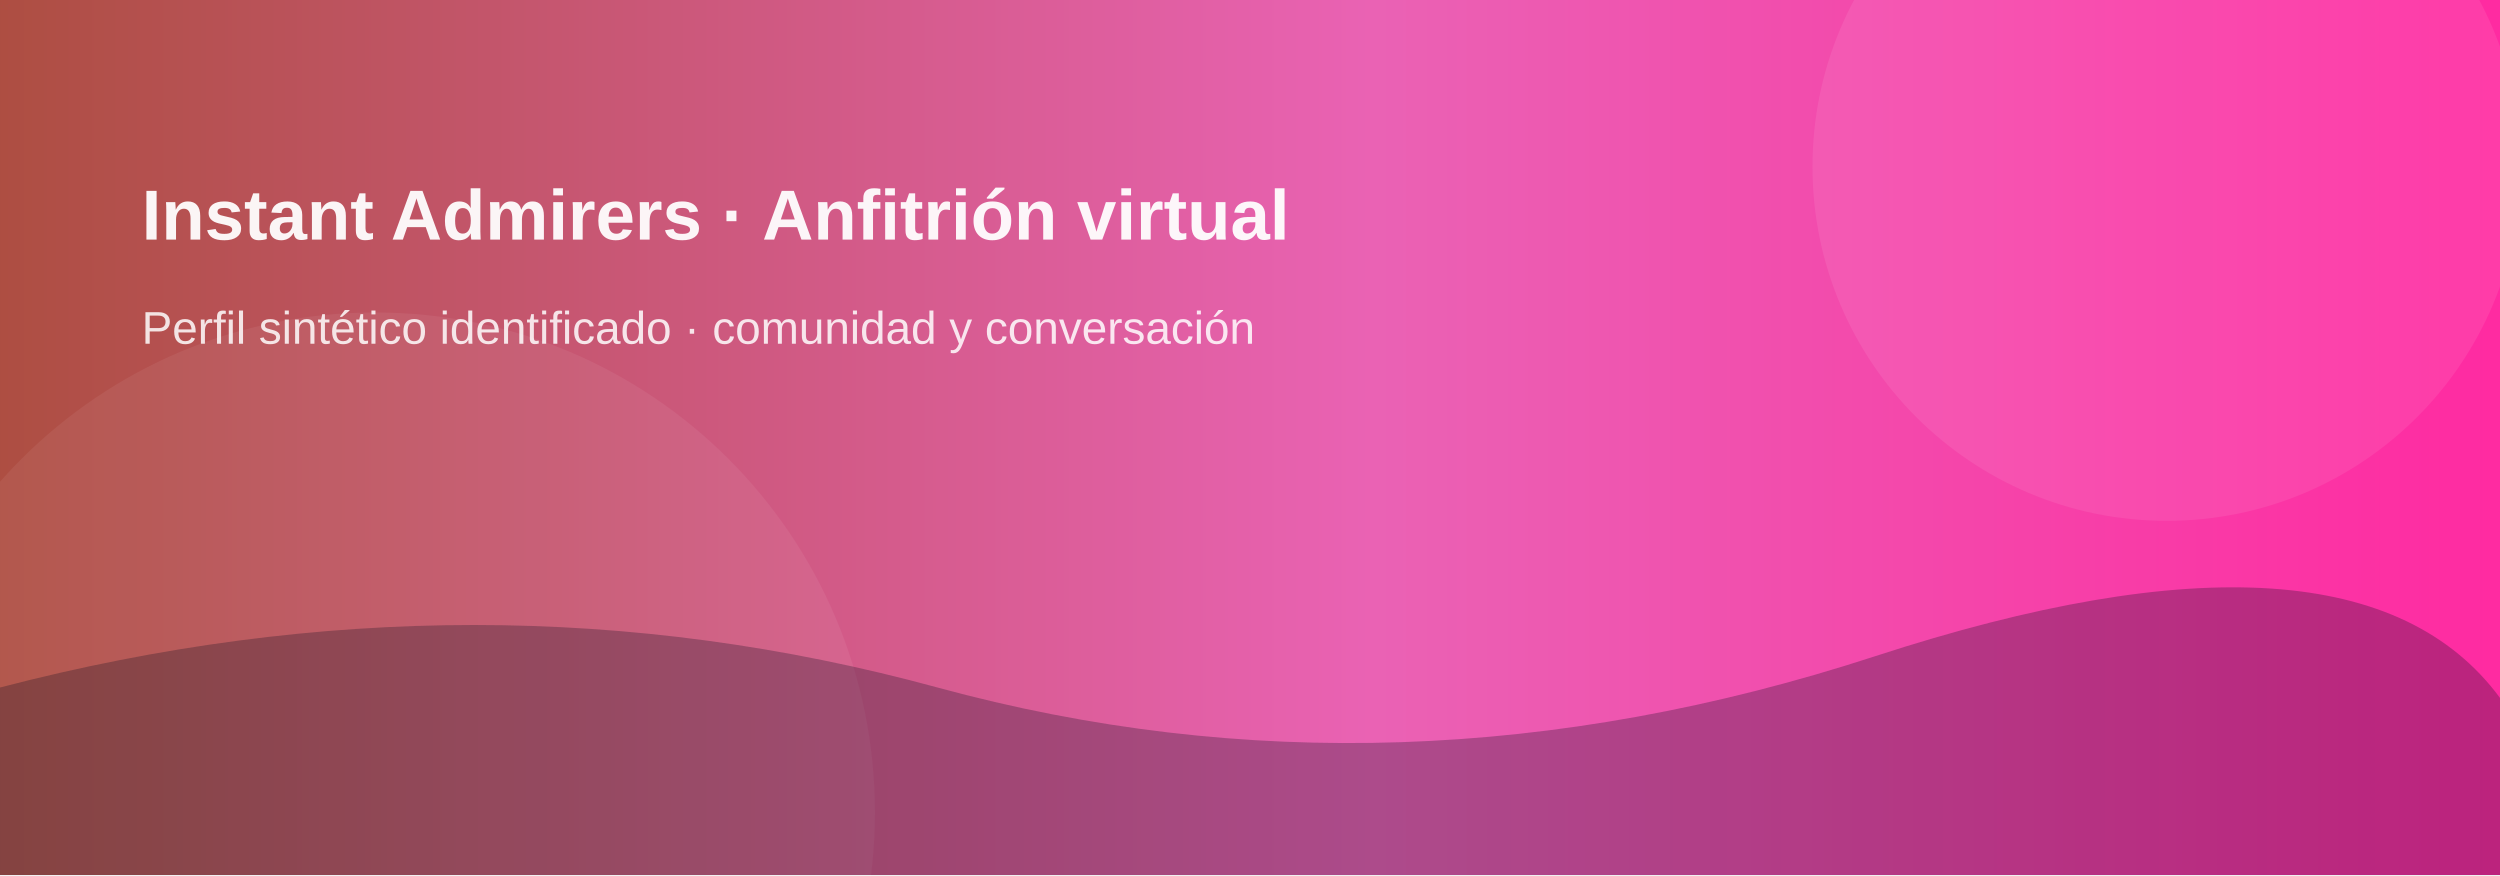
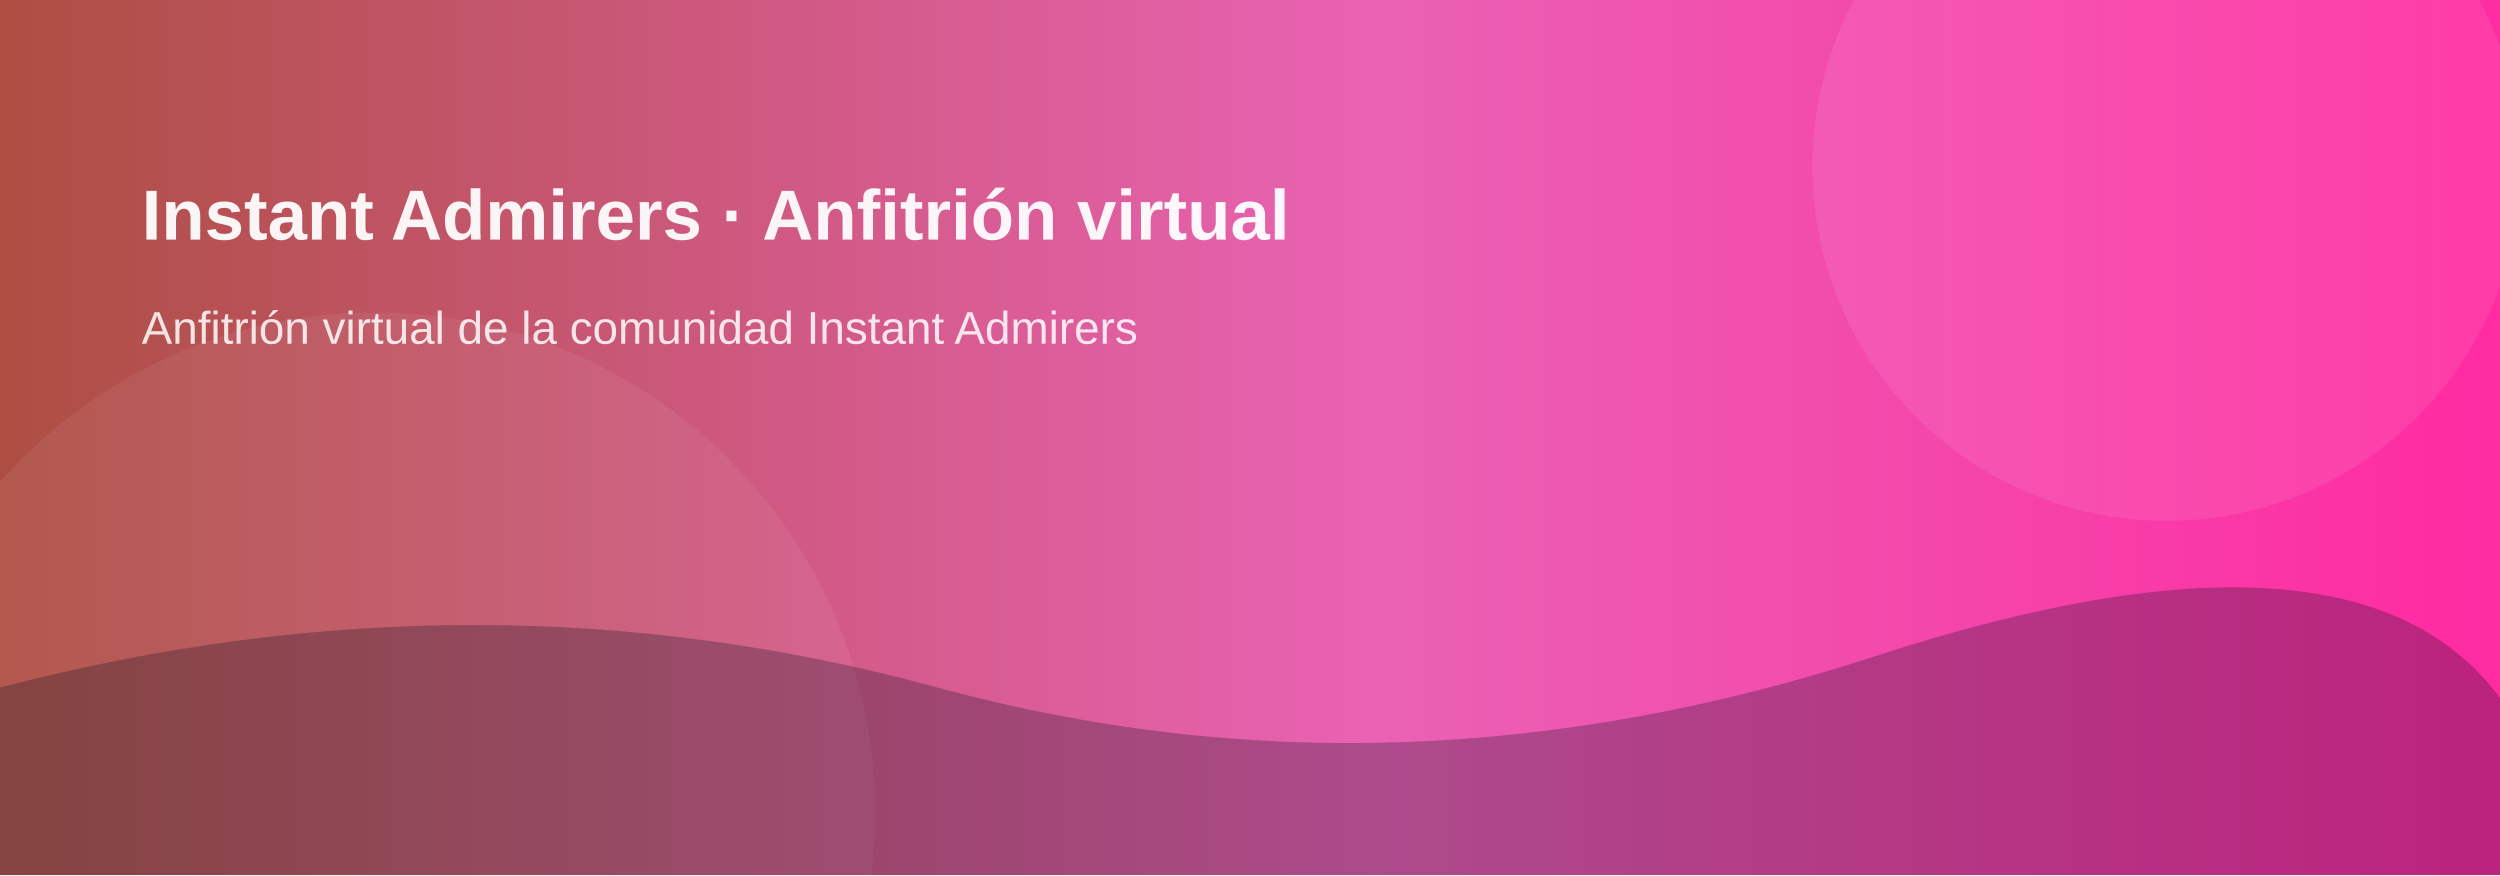
<svg xmlns="http://www.w3.org/2000/svg" viewBox="0 0 1200 420">
  <defs>
    <linearGradient id="g" x1="0" x2="1">
      <stop stop-color="#ad4e41" />
      <stop offset=".55" stop-color="#ea62b4" />
      <stop offset="1" stop-color="#ff2aa1" />
    </linearGradient>
  </defs>
  <rect width="1200" height="420" fill="url(#g)" />
  <circle cx="1040" cy="80" r="170" fill="#fff" opacity=".08" />
  <circle cx="180" cy="390" r="240" fill="#fff" opacity=".06" />
  <path d="M0 330 Q230 270 450 330 T900 315 T1200 335 V420 H0Z" fill="#0d1020" opacity=".28" />
  <text x="68" y="115" fill="#fff" font-family="Arial,sans-serif" font-size="34" font-weight="700" opacity=".94">Instant Admirers · Anfitrión virtual</text>
-   <text x="68" y="165" fill="#fff" font-family="Arial,sans-serif" font-size="22" opacity=".84">Perfil sintético identificado · comunidad y conversación</text>
+   <text x="68" y="165" fill="#fff" font-family="Arial,sans-serif" font-size="22" opacity=".84">Anfitrión virtual de la comunidad Instant Admirers</text>
</svg>
